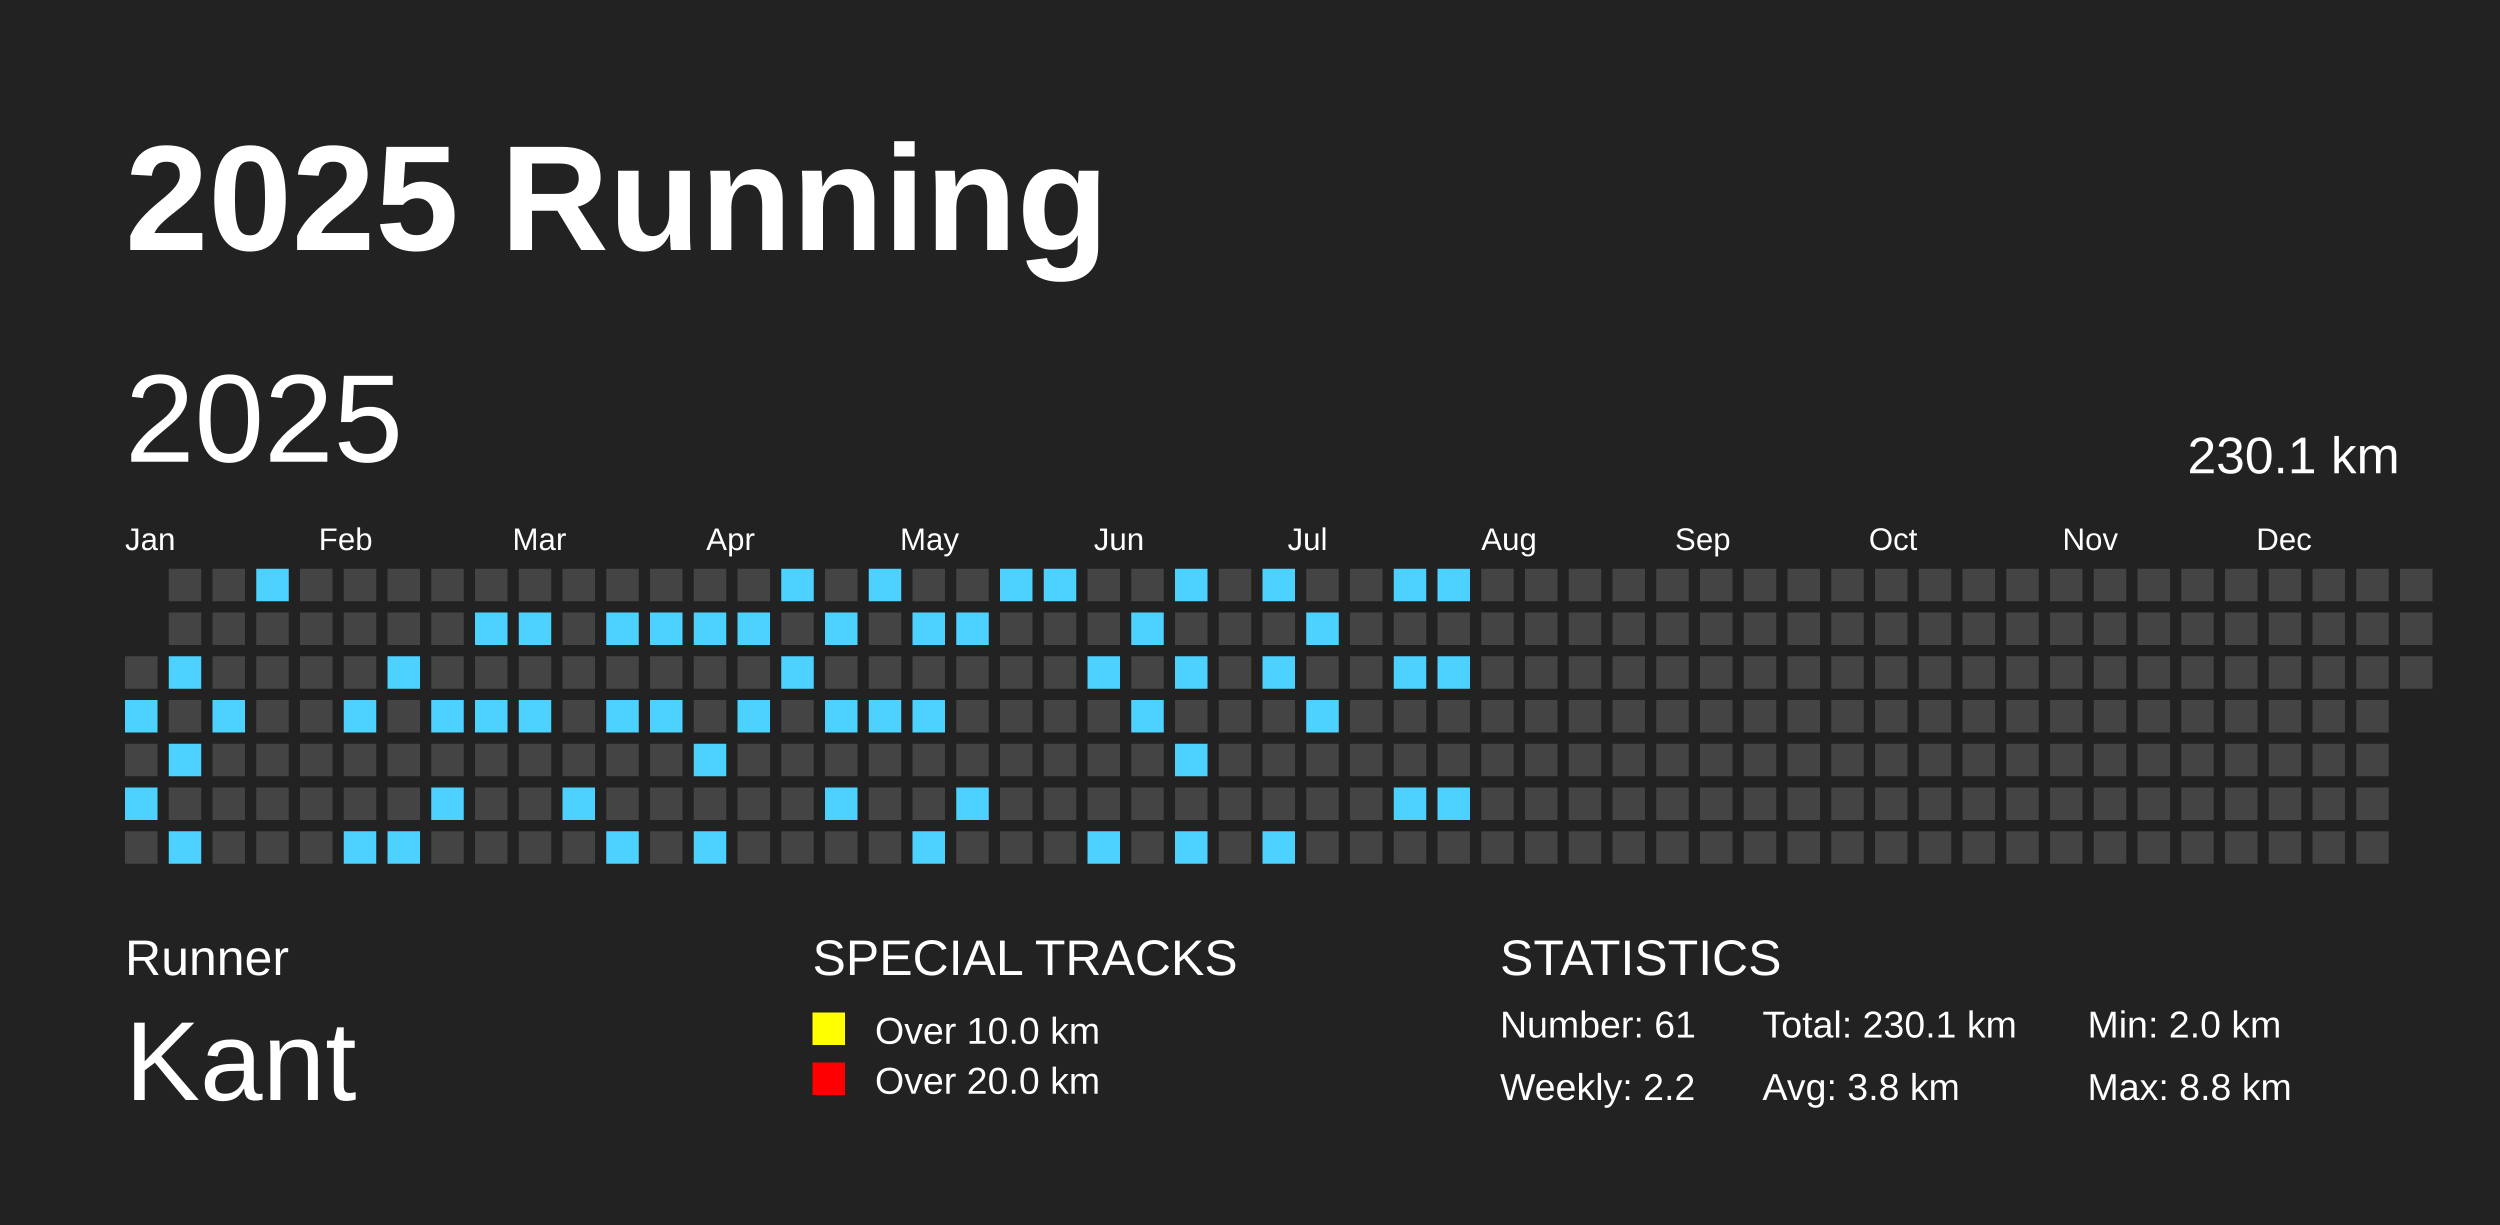
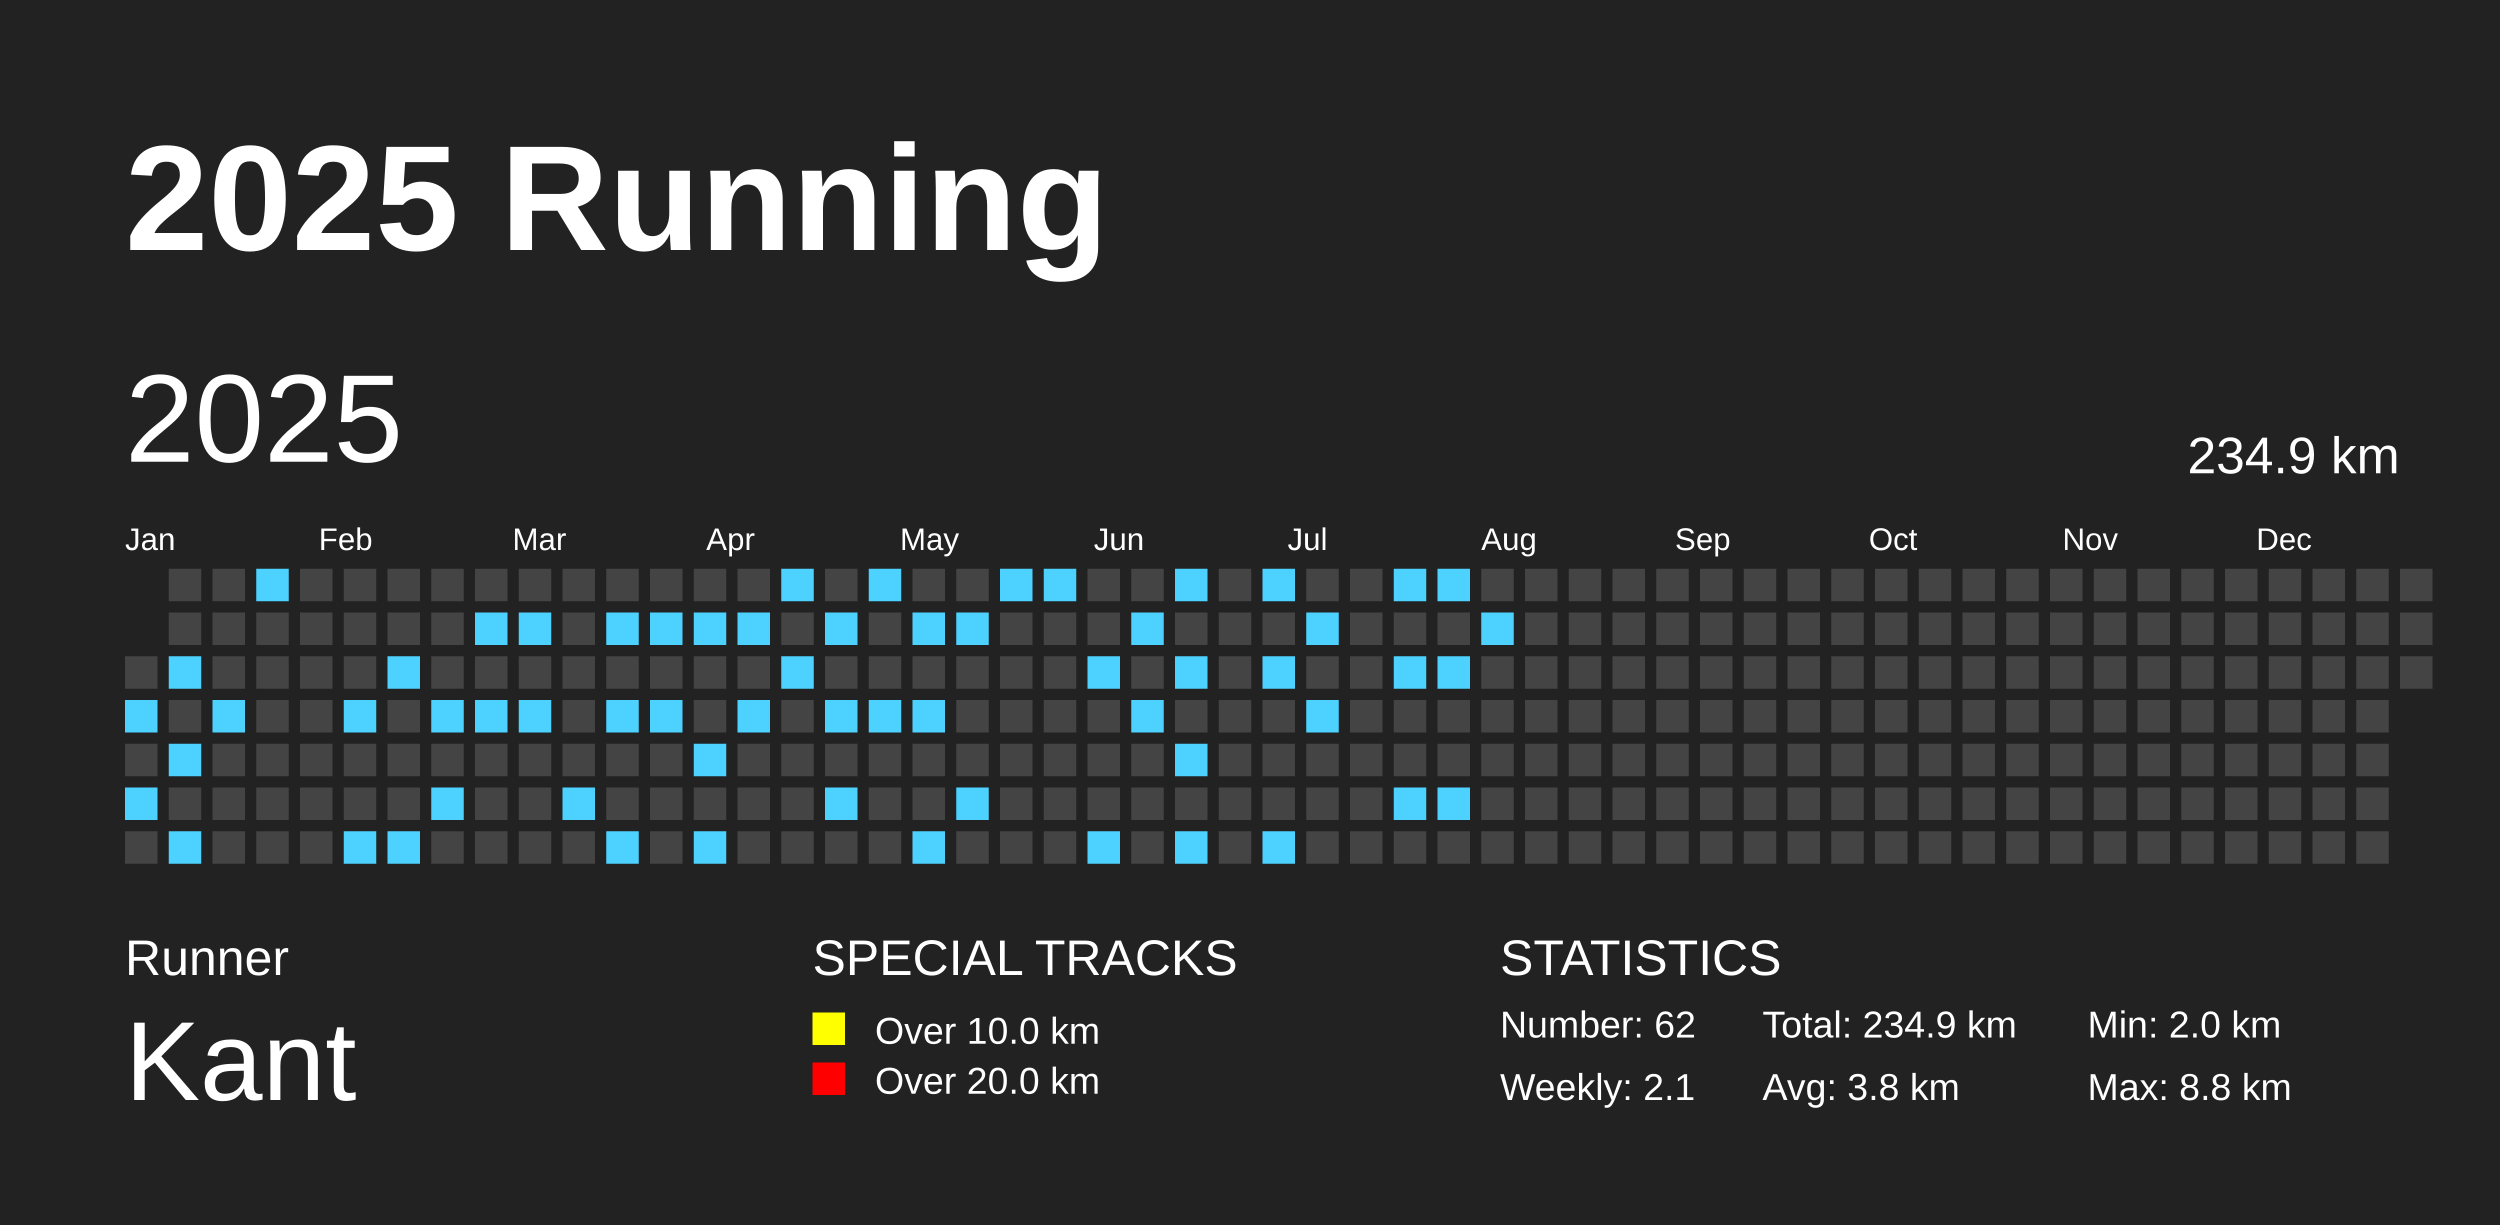
<svg xmlns="http://www.w3.org/2000/svg" baseProfile="full" height="98mm" version="1.1" viewBox="0,0,200,98" width="200mm">
  <defs />
  <rect fill="#222222" height="98" width="200" x="0" y="0" />
  <text fill="#FFFFFF" style="font-size:12px; font-family:Arial; font-weight:bold;" x="10" y="20">2025 Running</text>
  <text fill="#FFFFFF" style="font-size:4px; font-family:Arial" x="10" y="78">Runner</text>
  <text fill="#FFFFFF" style="font-size:9px; font-family:Arial" x="10" y="88">Kant</text>
  <text fill="#FFFFFF" style="font-size:4px; font-family:Arial" x="65" y="78">SPECIAL TRACKS</text>
  <rect fill="yellow" height="2.6" width="2.6" x="65" y="81" />
  <text fill="#FFFFFF" style="font-size:3px; font-family:Arial" x="70" y="83.5">Over 10.0 km</text>
  <rect fill="red" height="2.6" width="2.6" x="65" y="85" />
  <text fill="#FFFFFF" style="font-size:3px; font-family:Arial" x="70" y="87.5">Over 20.0 km</text>
  <text fill="#FFFFFF" style="font-size:4px; font-family:Arial" x="120" y="78">STATISTICS</text>
-   <text fill="#FFFFFF" style="font-size:3px; font-family:Arial" x="120" y="83">Number: 61</text>
-   <text fill="#FFFFFF" style="font-size:3px; font-family:Arial" x="120" y="88">Weekly: 2.2</text>
-   <text fill="#FFFFFF" style="font-size:3px; font-family:Arial" x="141" y="83">Total: 230.1 km</text>
+   <text fill="#FFFFFF" style="font-size:3px; font-family:Arial" x="120" y="83">Number: 62</text>
+   <text fill="#FFFFFF" style="font-size:3px; font-family:Arial" x="120" y="88">Weekly: 2.1</text>
+   <text fill="#FFFFFF" style="font-size:3px; font-family:Arial" x="141" y="83">Total: 234.9 km</text>
  <text fill="#FFFFFF" style="font-size:3px; font-family:Arial" x="141" y="88">Avg: 3.8 km</text>
  <text fill="#FFFFFF" style="font-size:3px; font-family:Arial" x="167" y="83">Min: 2.0 km</text>
  <text fill="#FFFFFF" style="font-size:3px; font-family:Arial" x="167" y="88">Max: 8.8 km</text>
  <text dominant-baseline="hanging" fill="#FFFFFF" style="font-size:10.0px; font-family:Arial;" x="10" y="30">2025</text>
-   <text dominant-baseline="hanging" fill="#FFFFFF" style="font-size:4.125px; font-family:Arial;" x="175" y="35">230.1 km</text>
+   <text dominant-baseline="hanging" fill="#FFFFFF" style="font-size:4.125px; font-family:Arial;" x="175" y="35">234.9 km</text>
  <text fill="#FFFFFF" style="font-size:2.5px; font-family:Arial" x="10.0" y="44">Jan</text>
  <text fill="#FFFFFF" style="font-size:2.5px; font-family:Arial" x="25.5" y="44">Feb</text>
  <text fill="#FFFFFF" style="font-size:2.5px; font-family:Arial" x="41.0" y="44">Mar</text>
  <text fill="#FFFFFF" style="font-size:2.5px; font-family:Arial" x="56.5" y="44">Apr</text>
  <text fill="#FFFFFF" style="font-size:2.5px; font-family:Arial" x="72.0" y="44">May</text>
  <text fill="#FFFFFF" style="font-size:2.5px; font-family:Arial" x="87.5" y="44">Jun</text>
  <text fill="#FFFFFF" style="font-size:2.5px; font-family:Arial" x="103.0" y="44">Jul</text>
  <text fill="#FFFFFF" style="font-size:2.5px; font-family:Arial" x="118.5" y="44">Aug</text>
  <text fill="#FFFFFF" style="font-size:2.5px; font-family:Arial" x="134.0" y="44">Sep</text>
  <text fill="#FFFFFF" style="font-size:2.5px; font-family:Arial" x="149.5" y="44">Oct</text>
  <text fill="#FFFFFF" style="font-size:2.5px; font-family:Arial" x="165.0" y="44">Nov</text>
  <text fill="#FFFFFF" style="font-size:2.5px; font-family:Arial" x="180.5" y="44">Dec</text>
  <rect fill="#444444" height="2.6" width="2.6" x="10.0" y="52.5" />
  <rect fill="#4DD2FF" height="2.6" width="2.6" x="10.0" y="56.0" />
  <rect fill="#444444" height="2.6" width="2.6" x="10.0" y="59.5" />
  <rect fill="#4DD2FF" height="2.6" width="2.6" x="10.0" y="63.0" />
  <rect fill="#444444" height="2.6" width="2.6" x="10.0" y="66.5" />
  <rect fill="#444444" height="2.6" width="2.6" x="13.5" y="45.5" />
  <rect fill="#444444" height="2.6" width="2.6" x="13.5" y="49.0" />
  <rect fill="#4DD2FF" height="2.6" width="2.6" x="13.5" y="52.5" />
  <rect fill="#444444" height="2.6" width="2.6" x="13.5" y="56.0" />
  <rect fill="#4DD2FF" height="2.6" width="2.6" x="13.5" y="59.5" />
  <rect fill="#444444" height="2.6" width="2.6" x="13.5" y="63.0" />
  <rect fill="#4DD2FF" height="2.6" width="2.6" x="13.5" y="66.5" />
  <rect fill="#444444" height="2.6" width="2.6" x="17.0" y="45.5" />
  <rect fill="#444444" height="2.6" width="2.6" x="17.0" y="49.0" />
  <rect fill="#444444" height="2.6" width="2.6" x="17.0" y="52.5" />
  <rect fill="#4DD2FF" height="2.6" width="2.6" x="17.0" y="56.0" />
  <rect fill="#444444" height="2.6" width="2.6" x="17.0" y="59.5" />
  <rect fill="#444444" height="2.6" width="2.6" x="17.0" y="63.0" />
  <rect fill="#444444" height="2.6" width="2.6" x="17.0" y="66.5" />
  <rect fill="#4DD2FF" height="2.6" width="2.6" x="20.5" y="45.5" />
  <rect fill="#444444" height="2.6" width="2.6" x="20.5" y="49.0" />
  <rect fill="#444444" height="2.6" width="2.6" x="20.5" y="52.5" />
  <rect fill="#444444" height="2.6" width="2.6" x="20.5" y="56.0" />
  <rect fill="#444444" height="2.6" width="2.6" x="20.5" y="59.5" />
  <rect fill="#444444" height="2.6" width="2.6" x="20.5" y="63.0" />
  <rect fill="#444444" height="2.6" width="2.6" x="20.5" y="66.5" />
  <rect fill="#444444" height="2.6" width="2.6" x="24.0" y="45.5" />
  <rect fill="#444444" height="2.6" width="2.6" x="24.0" y="49.0" />
  <rect fill="#444444" height="2.6" width="2.6" x="24.0" y="52.5" />
  <rect fill="#444444" height="2.6" width="2.6" x="24.0" y="56.0" />
  <rect fill="#444444" height="2.6" width="2.6" x="24.0" y="59.5" />
  <rect fill="#444444" height="2.6" width="2.6" x="24.0" y="63.0" />
  <rect fill="#444444" height="2.6" width="2.6" x="24.0" y="66.5" />
  <rect fill="#444444" height="2.6" width="2.6" x="27.5" y="45.5" />
  <rect fill="#444444" height="2.6" width="2.6" x="27.5" y="49.0" />
  <rect fill="#444444" height="2.6" width="2.6" x="27.5" y="52.5" />
  <rect fill="#4DD2FF" height="2.6" width="2.6" x="27.5" y="56.0" />
  <rect fill="#444444" height="2.6" width="2.6" x="27.5" y="59.5" />
  <rect fill="#444444" height="2.6" width="2.6" x="27.5" y="63.0" />
  <rect fill="#4DD2FF" height="2.6" width="2.6" x="27.5" y="66.5" />
  <rect fill="#444444" height="2.6" width="2.6" x="31.0" y="45.5" />
  <rect fill="#444444" height="2.6" width="2.6" x="31.0" y="49.0" />
  <rect fill="#4DD2FF" height="2.6" width="2.6" x="31.0" y="52.5" />
  <rect fill="#444444" height="2.6" width="2.6" x="31.0" y="56.0" />
  <rect fill="#444444" height="2.6" width="2.6" x="31.0" y="59.5" />
  <rect fill="#444444" height="2.6" width="2.6" x="31.0" y="63.0" />
  <rect fill="#4DD2FF" height="2.6" width="2.6" x="31.0" y="66.5" />
  <rect fill="#444444" height="2.6" width="2.6" x="34.5" y="45.5" />
  <rect fill="#444444" height="2.6" width="2.6" x="34.5" y="49.0" />
  <rect fill="#444444" height="2.6" width="2.6" x="34.5" y="52.5" />
  <rect fill="#4DD2FF" height="2.6" width="2.6" x="34.5" y="56.0" />
  <rect fill="#444444" height="2.6" width="2.6" x="34.5" y="59.5" />
  <rect fill="#4DD2FF" height="2.6" width="2.6" x="34.5" y="63.0" />
  <rect fill="#444444" height="2.6" width="2.6" x="34.5" y="66.5" />
  <rect fill="#444444" height="2.6" width="2.6" x="38.0" y="45.5" />
  <rect fill="#4DD2FF" height="2.6" width="2.6" x="38.0" y="49.0" />
  <rect fill="#444444" height="2.6" width="2.6" x="38.0" y="52.5" />
  <rect fill="#4DD2FF" height="2.6" width="2.6" x="38.0" y="56.0" />
  <rect fill="#444444" height="2.6" width="2.6" x="38.0" y="59.5" />
  <rect fill="#444444" height="2.6" width="2.6" x="38.0" y="63.0" />
  <rect fill="#444444" height="2.6" width="2.6" x="38.0" y="66.5" />
  <rect fill="#444444" height="2.6" width="2.6" x="41.5" y="45.5" />
  <rect fill="#4DD2FF" height="2.6" width="2.6" x="41.5" y="49.0" />
  <rect fill="#444444" height="2.6" width="2.6" x="41.5" y="52.5" />
  <rect fill="#4DD2FF" height="2.6" width="2.6" x="41.5" y="56.0" />
  <rect fill="#444444" height="2.6" width="2.6" x="41.5" y="59.5" />
  <rect fill="#444444" height="2.6" width="2.6" x="41.5" y="63.0" />
  <rect fill="#444444" height="2.6" width="2.6" x="41.5" y="66.5" />
  <rect fill="#444444" height="2.6" width="2.6" x="45.0" y="45.5" />
  <rect fill="#444444" height="2.6" width="2.6" x="45.0" y="49.0" />
  <rect fill="#444444" height="2.6" width="2.6" x="45.0" y="52.5" />
  <rect fill="#444444" height="2.6" width="2.6" x="45.0" y="56.0" />
  <rect fill="#444444" height="2.6" width="2.6" x="45.0" y="59.5" />
  <rect fill="#4DD2FF" height="2.6" width="2.6" x="45.0" y="63.0" />
  <rect fill="#444444" height="2.6" width="2.6" x="45.0" y="66.5" />
  <rect fill="#444444" height="2.6" width="2.6" x="48.5" y="45.5" />
  <rect fill="#4DD2FF" height="2.6" width="2.6" x="48.5" y="49.0" />
  <rect fill="#444444" height="2.6" width="2.6" x="48.5" y="52.5" />
  <rect fill="#4DD2FF" height="2.6" width="2.6" x="48.5" y="56.0" />
  <rect fill="#444444" height="2.6" width="2.6" x="48.5" y="59.5" />
  <rect fill="#444444" height="2.6" width="2.6" x="48.5" y="63.0" />
  <rect fill="#4DD2FF" height="2.6" width="2.6" x="48.5" y="66.5" />
  <rect fill="#444444" height="2.6" width="2.6" x="52.0" y="45.5" />
  <rect fill="#4DD2FF" height="2.6" width="2.6" x="52.0" y="49.0" />
  <rect fill="#444444" height="2.6" width="2.6" x="52.0" y="52.5" />
  <rect fill="#4DD2FF" height="2.6" width="2.6" x="52.0" y="56.0" />
  <rect fill="#444444" height="2.6" width="2.6" x="52.0" y="59.5" />
  <rect fill="#444444" height="2.6" width="2.6" x="52.0" y="63.0" />
  <rect fill="#444444" height="2.6" width="2.6" x="52.0" y="66.5" />
  <rect fill="#444444" height="2.6" width="2.6" x="55.5" y="45.5" />
  <rect fill="#4DD2FF" height="2.6" width="2.6" x="55.5" y="49.0" />
  <rect fill="#444444" height="2.6" width="2.6" x="55.5" y="52.5" />
  <rect fill="#444444" height="2.6" width="2.6" x="55.5" y="56.0" />
  <rect fill="#4DD2FF" height="2.6" width="2.6" x="55.5" y="59.5" />
  <rect fill="#444444" height="2.6" width="2.6" x="55.5" y="63.0" />
  <rect fill="#4DD2FF" height="2.6" width="2.6" x="55.5" y="66.5" />
  <rect fill="#444444" height="2.6" width="2.6" x="59.0" y="45.5" />
  <rect fill="#4DD2FF" height="2.6" width="2.6" x="59.0" y="49.0" />
  <rect fill="#444444" height="2.6" width="2.6" x="59.0" y="52.5" />
  <rect fill="#4DD2FF" height="2.6" width="2.6" x="59.0" y="56.0" />
  <rect fill="#444444" height="2.6" width="2.6" x="59.0" y="59.5" />
  <rect fill="#444444" height="2.6" width="2.6" x="59.0" y="63.0" />
  <rect fill="#444444" height="2.6" width="2.6" x="59.0" y="66.5" />
  <rect fill="#4DD2FF" height="2.6" width="2.6" x="62.5" y="45.5" />
  <rect fill="#444444" height="2.6" width="2.6" x="62.5" y="49.0" />
  <rect fill="#4DD2FF" height="2.6" width="2.6" x="62.5" y="52.5" />
  <rect fill="#444444" height="2.6" width="2.6" x="62.5" y="56.0" />
  <rect fill="#444444" height="2.6" width="2.6" x="62.5" y="59.5" />
  <rect fill="#444444" height="2.6" width="2.6" x="62.5" y="63.0" />
  <rect fill="#444444" height="2.6" width="2.6" x="62.5" y="66.5" />
  <rect fill="#444444" height="2.6" width="2.6" x="66.0" y="45.5" />
  <rect fill="#4DD2FF" height="2.6" width="2.6" x="66.0" y="49.0" />
  <rect fill="#444444" height="2.6" width="2.6" x="66.0" y="52.5" />
  <rect fill="#4DD2FF" height="2.6" width="2.6" x="66.0" y="56.0" />
  <rect fill="#444444" height="2.6" width="2.6" x="66.0" y="59.5" />
  <rect fill="#4DD2FF" height="2.6" width="2.6" x="66.0" y="63.0" />
  <rect fill="#444444" height="2.6" width="2.6" x="66.0" y="66.5" />
  <rect fill="#4DD2FF" height="2.6" width="2.6" x="69.5" y="45.5" />
  <rect fill="#444444" height="2.6" width="2.6" x="69.5" y="49.0" />
  <rect fill="#444444" height="2.6" width="2.6" x="69.5" y="52.5" />
  <rect fill="#4DD2FF" height="2.6" width="2.6" x="69.5" y="56.0" />
  <rect fill="#444444" height="2.6" width="2.6" x="69.5" y="59.5" />
  <rect fill="#444444" height="2.6" width="2.6" x="69.5" y="63.0" />
  <rect fill="#444444" height="2.6" width="2.6" x="69.5" y="66.5" />
  <rect fill="#444444" height="2.6" width="2.6" x="73.0" y="45.5" />
  <rect fill="#4DD2FF" height="2.6" width="2.6" x="73.0" y="49.0" />
  <rect fill="#444444" height="2.6" width="2.6" x="73.0" y="52.5" />
  <rect fill="#4DD2FF" height="2.6" width="2.6" x="73.0" y="56.0" />
  <rect fill="#444444" height="2.6" width="2.6" x="73.0" y="59.5" />
  <rect fill="#444444" height="2.6" width="2.6" x="73.0" y="63.0" />
  <rect fill="#4DD2FF" height="2.6" width="2.6" x="73.0" y="66.5" />
  <rect fill="#444444" height="2.6" width="2.6" x="76.5" y="45.5" />
  <rect fill="#4DD2FF" height="2.6" width="2.6" x="76.5" y="49.0" />
  <rect fill="#444444" height="2.6" width="2.6" x="76.5" y="52.5" />
  <rect fill="#444444" height="2.6" width="2.6" x="76.5" y="56.0" />
  <rect fill="#444444" height="2.6" width="2.6" x="76.5" y="59.5" />
  <rect fill="#4DD2FF" height="2.6" width="2.6" x="76.5" y="63.0" />
  <rect fill="#444444" height="2.6" width="2.6" x="76.5" y="66.5" />
  <rect fill="#4DD2FF" height="2.6" width="2.6" x="80.0" y="45.5" />
  <rect fill="#444444" height="2.6" width="2.6" x="80.0" y="49.0" />
  <rect fill="#444444" height="2.6" width="2.6" x="80.0" y="52.5" />
  <rect fill="#444444" height="2.6" width="2.6" x="80.0" y="56.0" />
  <rect fill="#444444" height="2.6" width="2.6" x="80.0" y="59.5" />
  <rect fill="#444444" height="2.6" width="2.6" x="80.0" y="63.0" />
  <rect fill="#444444" height="2.6" width="2.6" x="80.0" y="66.5" />
  <rect fill="#4DD2FF" height="2.6" width="2.6" x="83.5" y="45.5" />
  <rect fill="#444444" height="2.6" width="2.6" x="83.5" y="49.0" />
  <rect fill="#444444" height="2.6" width="2.6" x="83.5" y="52.5" />
  <rect fill="#444444" height="2.6" width="2.6" x="83.5" y="56.0" />
  <rect fill="#444444" height="2.6" width="2.6" x="83.5" y="59.5" />
  <rect fill="#444444" height="2.6" width="2.6" x="83.5" y="63.0" />
  <rect fill="#444444" height="2.6" width="2.6" x="83.5" y="66.5" />
  <rect fill="#444444" height="2.6" width="2.6" x="87.0" y="45.5" />
  <rect fill="#444444" height="2.6" width="2.6" x="87.0" y="49.0" />
  <rect fill="#4DD2FF" height="2.6" width="2.6" x="87.0" y="52.5" />
  <rect fill="#444444" height="2.6" width="2.6" x="87.0" y="56.0" />
  <rect fill="#444444" height="2.6" width="2.6" x="87.0" y="59.5" />
  <rect fill="#444444" height="2.6" width="2.6" x="87.0" y="63.0" />
  <rect fill="#4DD2FF" height="2.6" width="2.6" x="87.0" y="66.5" />
  <rect fill="#444444" height="2.6" width="2.6" x="90.5" y="45.5" />
  <rect fill="#4DD2FF" height="2.6" width="2.6" x="90.5" y="49.0" />
  <rect fill="#444444" height="2.6" width="2.6" x="90.5" y="52.5" />
  <rect fill="#4DD2FF" height="2.6" width="2.6" x="90.5" y="56.0" />
  <rect fill="#444444" height="2.6" width="2.6" x="90.5" y="59.5" />
  <rect fill="#444444" height="2.6" width="2.6" x="90.5" y="63.0" />
  <rect fill="#444444" height="2.6" width="2.6" x="90.5" y="66.5" />
  <rect fill="#4DD2FF" height="2.6" width="2.6" x="94.0" y="45.5" />
  <rect fill="#444444" height="2.6" width="2.6" x="94.0" y="49.0" />
  <rect fill="#4DD2FF" height="2.6" width="2.6" x="94.0" y="52.5" />
  <rect fill="#444444" height="2.6" width="2.6" x="94.0" y="56.0" />
  <rect fill="#4DD2FF" height="2.6" width="2.6" x="94.0" y="59.5" />
  <rect fill="#444444" height="2.6" width="2.6" x="94.0" y="63.0" />
  <rect fill="#4DD2FF" height="2.6" width="2.6" x="94.0" y="66.5" />
  <rect fill="#444444" height="2.6" width="2.6" x="97.5" y="45.5" />
  <rect fill="#444444" height="2.6" width="2.6" x="97.5" y="49.0" />
  <rect fill="#444444" height="2.6" width="2.6" x="97.5" y="52.5" />
  <rect fill="#444444" height="2.6" width="2.6" x="97.5" y="56.0" />
  <rect fill="#444444" height="2.6" width="2.6" x="97.5" y="59.5" />
  <rect fill="#444444" height="2.6" width="2.6" x="97.5" y="63.0" />
  <rect fill="#444444" height="2.6" width="2.6" x="97.5" y="66.5" />
  <rect fill="#4DD2FF" height="2.6" width="2.6" x="101.0" y="45.5" />
  <rect fill="#444444" height="2.6" width="2.6" x="101.0" y="49.0" />
  <rect fill="#4DD2FF" height="2.6" width="2.6" x="101.0" y="52.5" />
  <rect fill="#444444" height="2.6" width="2.6" x="101.0" y="56.0" />
  <rect fill="#444444" height="2.6" width="2.6" x="101.0" y="59.5" />
  <rect fill="#444444" height="2.6" width="2.6" x="101.0" y="63.0" />
  <rect fill="#4DD2FF" height="2.6" width="2.6" x="101.0" y="66.5" />
  <rect fill="#444444" height="2.6" width="2.6" x="104.5" y="45.5" />
  <rect fill="#4DD2FF" height="2.6" width="2.6" x="104.5" y="49.0" />
  <rect fill="#444444" height="2.6" width="2.6" x="104.5" y="52.5" />
  <rect fill="#4DD2FF" height="2.6" width="2.6" x="104.5" y="56.0" />
  <rect fill="#444444" height="2.6" width="2.6" x="104.5" y="59.5" />
  <rect fill="#444444" height="2.6" width="2.6" x="104.5" y="63.0" />
  <rect fill="#444444" height="2.6" width="2.6" x="104.5" y="66.5" />
  <rect fill="#444444" height="2.6" width="2.6" x="108.0" y="45.5" />
  <rect fill="#444444" height="2.6" width="2.6" x="108.0" y="49.0" />
  <rect fill="#444444" height="2.6" width="2.6" x="108.0" y="52.5" />
  <rect fill="#444444" height="2.6" width="2.6" x="108.0" y="56.0" />
  <rect fill="#444444" height="2.6" width="2.6" x="108.0" y="59.5" />
  <rect fill="#444444" height="2.6" width="2.6" x="108.0" y="63.0" />
  <rect fill="#444444" height="2.6" width="2.6" x="108.0" y="66.5" />
  <rect fill="#4DD2FF" height="2.6" width="2.6" x="111.5" y="45.5" />
  <rect fill="#444444" height="2.6" width="2.6" x="111.5" y="49.0" />
  <rect fill="#4DD2FF" height="2.6" width="2.6" x="111.5" y="52.5" />
  <rect fill="#444444" height="2.6" width="2.6" x="111.5" y="56.0" />
  <rect fill="#444444" height="2.6" width="2.6" x="111.5" y="59.5" />
  <rect fill="#4DD2FF" height="2.6" width="2.6" x="111.5" y="63.0" />
  <rect fill="#444444" height="2.6" width="2.6" x="111.5" y="66.5" />
  <rect fill="#4DD2FF" height="2.6" width="2.6" x="115.0" y="45.5" />
  <rect fill="#444444" height="2.6" width="2.6" x="115.0" y="49.0" />
  <rect fill="#4DD2FF" height="2.6" width="2.6" x="115.0" y="52.5" />
  <rect fill="#444444" height="2.6" width="2.6" x="115.0" y="56.0" />
  <rect fill="#444444" height="2.6" width="2.6" x="115.0" y="59.5" />
  <rect fill="#4DD2FF" height="2.6" width="2.6" x="115.0" y="63.0" />
  <rect fill="#444444" height="2.6" width="2.6" x="115.0" y="66.5" />
  <rect fill="#444444" height="2.6" width="2.6" x="118.5" y="45.5" />
-   <rect fill="#444444" height="2.6" width="2.6" x="118.5" y="49.0" />
+   <rect fill="#4DD2FF" height="2.6" width="2.6" x="118.5" y="49.0" />
  <rect fill="#444444" height="2.6" width="2.6" x="118.5" y="52.5" />
  <rect fill="#444444" height="2.6" width="2.6" x="118.5" y="56.0" />
  <rect fill="#444444" height="2.6" width="2.6" x="118.5" y="59.5" />
  <rect fill="#444444" height="2.6" width="2.6" x="118.5" y="63.0" />
  <rect fill="#444444" height="2.6" width="2.6" x="118.5" y="66.5" />
  <rect fill="#444444" height="2.6" width="2.6" x="122.0" y="45.5" />
  <rect fill="#444444" height="2.6" width="2.6" x="122.0" y="49.0" />
  <rect fill="#444444" height="2.6" width="2.6" x="122.0" y="52.5" />
  <rect fill="#444444" height="2.6" width="2.6" x="122.0" y="56.0" />
  <rect fill="#444444" height="2.6" width="2.6" x="122.0" y="59.5" />
  <rect fill="#444444" height="2.6" width="2.6" x="122.0" y="63.0" />
  <rect fill="#444444" height="2.6" width="2.6" x="122.0" y="66.5" />
  <rect fill="#444444" height="2.6" width="2.6" x="125.5" y="45.5" />
  <rect fill="#444444" height="2.6" width="2.6" x="125.5" y="49.0" />
  <rect fill="#444444" height="2.6" width="2.6" x="125.5" y="52.5" />
  <rect fill="#444444" height="2.6" width="2.6" x="125.5" y="56.0" />
  <rect fill="#444444" height="2.6" width="2.6" x="125.5" y="59.5" />
  <rect fill="#444444" height="2.6" width="2.6" x="125.5" y="63.0" />
  <rect fill="#444444" height="2.6" width="2.6" x="125.5" y="66.5" />
  <rect fill="#444444" height="2.6" width="2.6" x="129.0" y="45.5" />
  <rect fill="#444444" height="2.6" width="2.6" x="129.0" y="49.0" />
  <rect fill="#444444" height="2.6" width="2.6" x="129.0" y="52.5" />
  <rect fill="#444444" height="2.6" width="2.6" x="129.0" y="56.0" />
  <rect fill="#444444" height="2.6" width="2.6" x="129.0" y="59.5" />
  <rect fill="#444444" height="2.6" width="2.6" x="129.0" y="63.0" />
  <rect fill="#444444" height="2.6" width="2.6" x="129.0" y="66.5" />
  <rect fill="#444444" height="2.6" width="2.6" x="132.5" y="45.5" />
  <rect fill="#444444" height="2.6" width="2.6" x="132.5" y="49.0" />
  <rect fill="#444444" height="2.6" width="2.6" x="132.5" y="52.5" />
  <rect fill="#444444" height="2.6" width="2.6" x="132.5" y="56.0" />
  <rect fill="#444444" height="2.6" width="2.6" x="132.5" y="59.5" />
  <rect fill="#444444" height="2.6" width="2.6" x="132.5" y="63.0" />
  <rect fill="#444444" height="2.6" width="2.6" x="132.5" y="66.5" />
  <rect fill="#444444" height="2.6" width="2.6" x="136.0" y="45.5" />
  <rect fill="#444444" height="2.6" width="2.6" x="136.0" y="49.0" />
  <rect fill="#444444" height="2.6" width="2.6" x="136.0" y="52.5" />
  <rect fill="#444444" height="2.6" width="2.6" x="136.0" y="56.0" />
  <rect fill="#444444" height="2.6" width="2.6" x="136.0" y="59.5" />
  <rect fill="#444444" height="2.6" width="2.6" x="136.0" y="63.0" />
  <rect fill="#444444" height="2.6" width="2.6" x="136.0" y="66.5" />
  <rect fill="#444444" height="2.6" width="2.6" x="139.5" y="45.5" />
  <rect fill="#444444" height="2.6" width="2.6" x="139.5" y="49.0" />
  <rect fill="#444444" height="2.6" width="2.6" x="139.5" y="52.5" />
  <rect fill="#444444" height="2.6" width="2.6" x="139.5" y="56.0" />
  <rect fill="#444444" height="2.6" width="2.6" x="139.5" y="59.5" />
  <rect fill="#444444" height="2.6" width="2.6" x="139.5" y="63.0" />
  <rect fill="#444444" height="2.6" width="2.6" x="139.5" y="66.5" />
  <rect fill="#444444" height="2.6" width="2.6" x="143.0" y="45.5" />
  <rect fill="#444444" height="2.6" width="2.6" x="143.0" y="49.0" />
  <rect fill="#444444" height="2.6" width="2.6" x="143.0" y="52.5" />
  <rect fill="#444444" height="2.6" width="2.6" x="143.0" y="56.0" />
  <rect fill="#444444" height="2.6" width="2.6" x="143.0" y="59.5" />
  <rect fill="#444444" height="2.6" width="2.6" x="143.0" y="63.0" />
  <rect fill="#444444" height="2.6" width="2.6" x="143.0" y="66.5" />
  <rect fill="#444444" height="2.6" width="2.6" x="146.5" y="45.5" />
  <rect fill="#444444" height="2.6" width="2.6" x="146.5" y="49.0" />
  <rect fill="#444444" height="2.6" width="2.6" x="146.5" y="52.5" />
  <rect fill="#444444" height="2.6" width="2.6" x="146.5" y="56.0" />
  <rect fill="#444444" height="2.6" width="2.6" x="146.5" y="59.5" />
  <rect fill="#444444" height="2.6" width="2.6" x="146.5" y="63.0" />
  <rect fill="#444444" height="2.6" width="2.6" x="146.5" y="66.5" />
  <rect fill="#444444" height="2.6" width="2.6" x="150.0" y="45.5" />
  <rect fill="#444444" height="2.6" width="2.6" x="150.0" y="49.0" />
  <rect fill="#444444" height="2.6" width="2.6" x="150.0" y="52.5" />
  <rect fill="#444444" height="2.6" width="2.6" x="150.0" y="56.0" />
  <rect fill="#444444" height="2.6" width="2.6" x="150.0" y="59.5" />
  <rect fill="#444444" height="2.6" width="2.6" x="150.0" y="63.0" />
  <rect fill="#444444" height="2.6" width="2.6" x="150.0" y="66.5" />
  <rect fill="#444444" height="2.6" width="2.6" x="153.5" y="45.5" />
  <rect fill="#444444" height="2.6" width="2.6" x="153.5" y="49.0" />
  <rect fill="#444444" height="2.6" width="2.6" x="153.5" y="52.5" />
  <rect fill="#444444" height="2.6" width="2.6" x="153.5" y="56.0" />
  <rect fill="#444444" height="2.6" width="2.6" x="153.5" y="59.5" />
  <rect fill="#444444" height="2.6" width="2.6" x="153.5" y="63.0" />
  <rect fill="#444444" height="2.6" width="2.6" x="153.5" y="66.5" />
  <rect fill="#444444" height="2.6" width="2.6" x="157.0" y="45.5" />
  <rect fill="#444444" height="2.6" width="2.6" x="157.0" y="49.0" />
  <rect fill="#444444" height="2.6" width="2.6" x="157.0" y="52.5" />
  <rect fill="#444444" height="2.6" width="2.6" x="157.0" y="56.0" />
  <rect fill="#444444" height="2.6" width="2.6" x="157.0" y="59.5" />
  <rect fill="#444444" height="2.6" width="2.6" x="157.0" y="63.0" />
  <rect fill="#444444" height="2.6" width="2.6" x="157.0" y="66.5" />
  <rect fill="#444444" height="2.6" width="2.6" x="160.5" y="45.5" />
  <rect fill="#444444" height="2.6" width="2.6" x="160.5" y="49.0" />
  <rect fill="#444444" height="2.6" width="2.6" x="160.5" y="52.5" />
  <rect fill="#444444" height="2.6" width="2.6" x="160.5" y="56.0" />
  <rect fill="#444444" height="2.6" width="2.6" x="160.5" y="59.5" />
  <rect fill="#444444" height="2.6" width="2.6" x="160.5" y="63.0" />
  <rect fill="#444444" height="2.6" width="2.6" x="160.5" y="66.5" />
  <rect fill="#444444" height="2.6" width="2.6" x="164.0" y="45.5" />
  <rect fill="#444444" height="2.6" width="2.6" x="164.0" y="49.0" />
  <rect fill="#444444" height="2.6" width="2.6" x="164.0" y="52.5" />
  <rect fill="#444444" height="2.6" width="2.6" x="164.0" y="56.0" />
  <rect fill="#444444" height="2.6" width="2.6" x="164.0" y="59.5" />
  <rect fill="#444444" height="2.6" width="2.6" x="164.0" y="63.0" />
  <rect fill="#444444" height="2.6" width="2.6" x="164.0" y="66.5" />
  <rect fill="#444444" height="2.6" width="2.6" x="167.5" y="45.5" />
  <rect fill="#444444" height="2.6" width="2.6" x="167.5" y="49.0" />
  <rect fill="#444444" height="2.6" width="2.6" x="167.5" y="52.5" />
  <rect fill="#444444" height="2.6" width="2.6" x="167.5" y="56.0" />
  <rect fill="#444444" height="2.6" width="2.6" x="167.5" y="59.5" />
  <rect fill="#444444" height="2.6" width="2.6" x="167.5" y="63.0" />
  <rect fill="#444444" height="2.6" width="2.6" x="167.5" y="66.5" />
  <rect fill="#444444" height="2.6" width="2.6" x="171.0" y="45.5" />
  <rect fill="#444444" height="2.6" width="2.6" x="171.0" y="49.0" />
  <rect fill="#444444" height="2.6" width="2.6" x="171.0" y="52.5" />
  <rect fill="#444444" height="2.6" width="2.6" x="171.0" y="56.0" />
  <rect fill="#444444" height="2.6" width="2.6" x="171.0" y="59.5" />
  <rect fill="#444444" height="2.6" width="2.6" x="171.0" y="63.0" />
  <rect fill="#444444" height="2.6" width="2.6" x="171.0" y="66.5" />
  <rect fill="#444444" height="2.6" width="2.6" x="174.5" y="45.5" />
  <rect fill="#444444" height="2.6" width="2.6" x="174.5" y="49.0" />
  <rect fill="#444444" height="2.6" width="2.6" x="174.5" y="52.5" />
  <rect fill="#444444" height="2.6" width="2.6" x="174.5" y="56.0" />
  <rect fill="#444444" height="2.6" width="2.6" x="174.5" y="59.5" />
  <rect fill="#444444" height="2.6" width="2.6" x="174.5" y="63.0" />
  <rect fill="#444444" height="2.6" width="2.6" x="174.5" y="66.5" />
  <rect fill="#444444" height="2.6" width="2.6" x="178.0" y="45.5" />
  <rect fill="#444444" height="2.6" width="2.6" x="178.0" y="49.0" />
  <rect fill="#444444" height="2.6" width="2.6" x="178.0" y="52.5" />
  <rect fill="#444444" height="2.6" width="2.6" x="178.0" y="56.0" />
  <rect fill="#444444" height="2.6" width="2.6" x="178.0" y="59.5" />
  <rect fill="#444444" height="2.6" width="2.6" x="178.0" y="63.0" />
  <rect fill="#444444" height="2.6" width="2.6" x="178.0" y="66.5" />
  <rect fill="#444444" height="2.6" width="2.6" x="181.5" y="45.5" />
  <rect fill="#444444" height="2.6" width="2.6" x="181.5" y="49.0" />
  <rect fill="#444444" height="2.6" width="2.6" x="181.5" y="52.5" />
  <rect fill="#444444" height="2.6" width="2.6" x="181.5" y="56.0" />
  <rect fill="#444444" height="2.6" width="2.6" x="181.5" y="59.5" />
  <rect fill="#444444" height="2.6" width="2.6" x="181.5" y="63.0" />
  <rect fill="#444444" height="2.6" width="2.6" x="181.5" y="66.5" />
  <rect fill="#444444" height="2.6" width="2.6" x="185.0" y="45.5" />
  <rect fill="#444444" height="2.6" width="2.6" x="185.0" y="49.0" />
  <rect fill="#444444" height="2.6" width="2.6" x="185.0" y="52.5" />
  <rect fill="#444444" height="2.6" width="2.6" x="185.0" y="56.0" />
  <rect fill="#444444" height="2.6" width="2.6" x="185.0" y="59.5" />
  <rect fill="#444444" height="2.6" width="2.6" x="185.0" y="63.0" />
  <rect fill="#444444" height="2.6" width="2.6" x="185.0" y="66.5" />
  <rect fill="#444444" height="2.6" width="2.6" x="188.5" y="45.5" />
  <rect fill="#444444" height="2.6" width="2.6" x="188.5" y="49.0" />
  <rect fill="#444444" height="2.6" width="2.6" x="188.5" y="52.5" />
  <rect fill="#444444" height="2.6" width="2.6" x="188.5" y="56.0" />
  <rect fill="#444444" height="2.6" width="2.6" x="188.5" y="59.5" />
  <rect fill="#444444" height="2.6" width="2.6" x="188.5" y="63.0" />
  <rect fill="#444444" height="2.6" width="2.6" x="188.5" y="66.5" />
  <rect fill="#444444" height="2.6" width="2.6" x="192.0" y="45.5" />
  <rect fill="#444444" height="2.6" width="2.6" x="192.0" y="49.0" />
  <rect fill="#444444" height="2.6" width="2.6" x="192.0" y="52.5" />
</svg>
